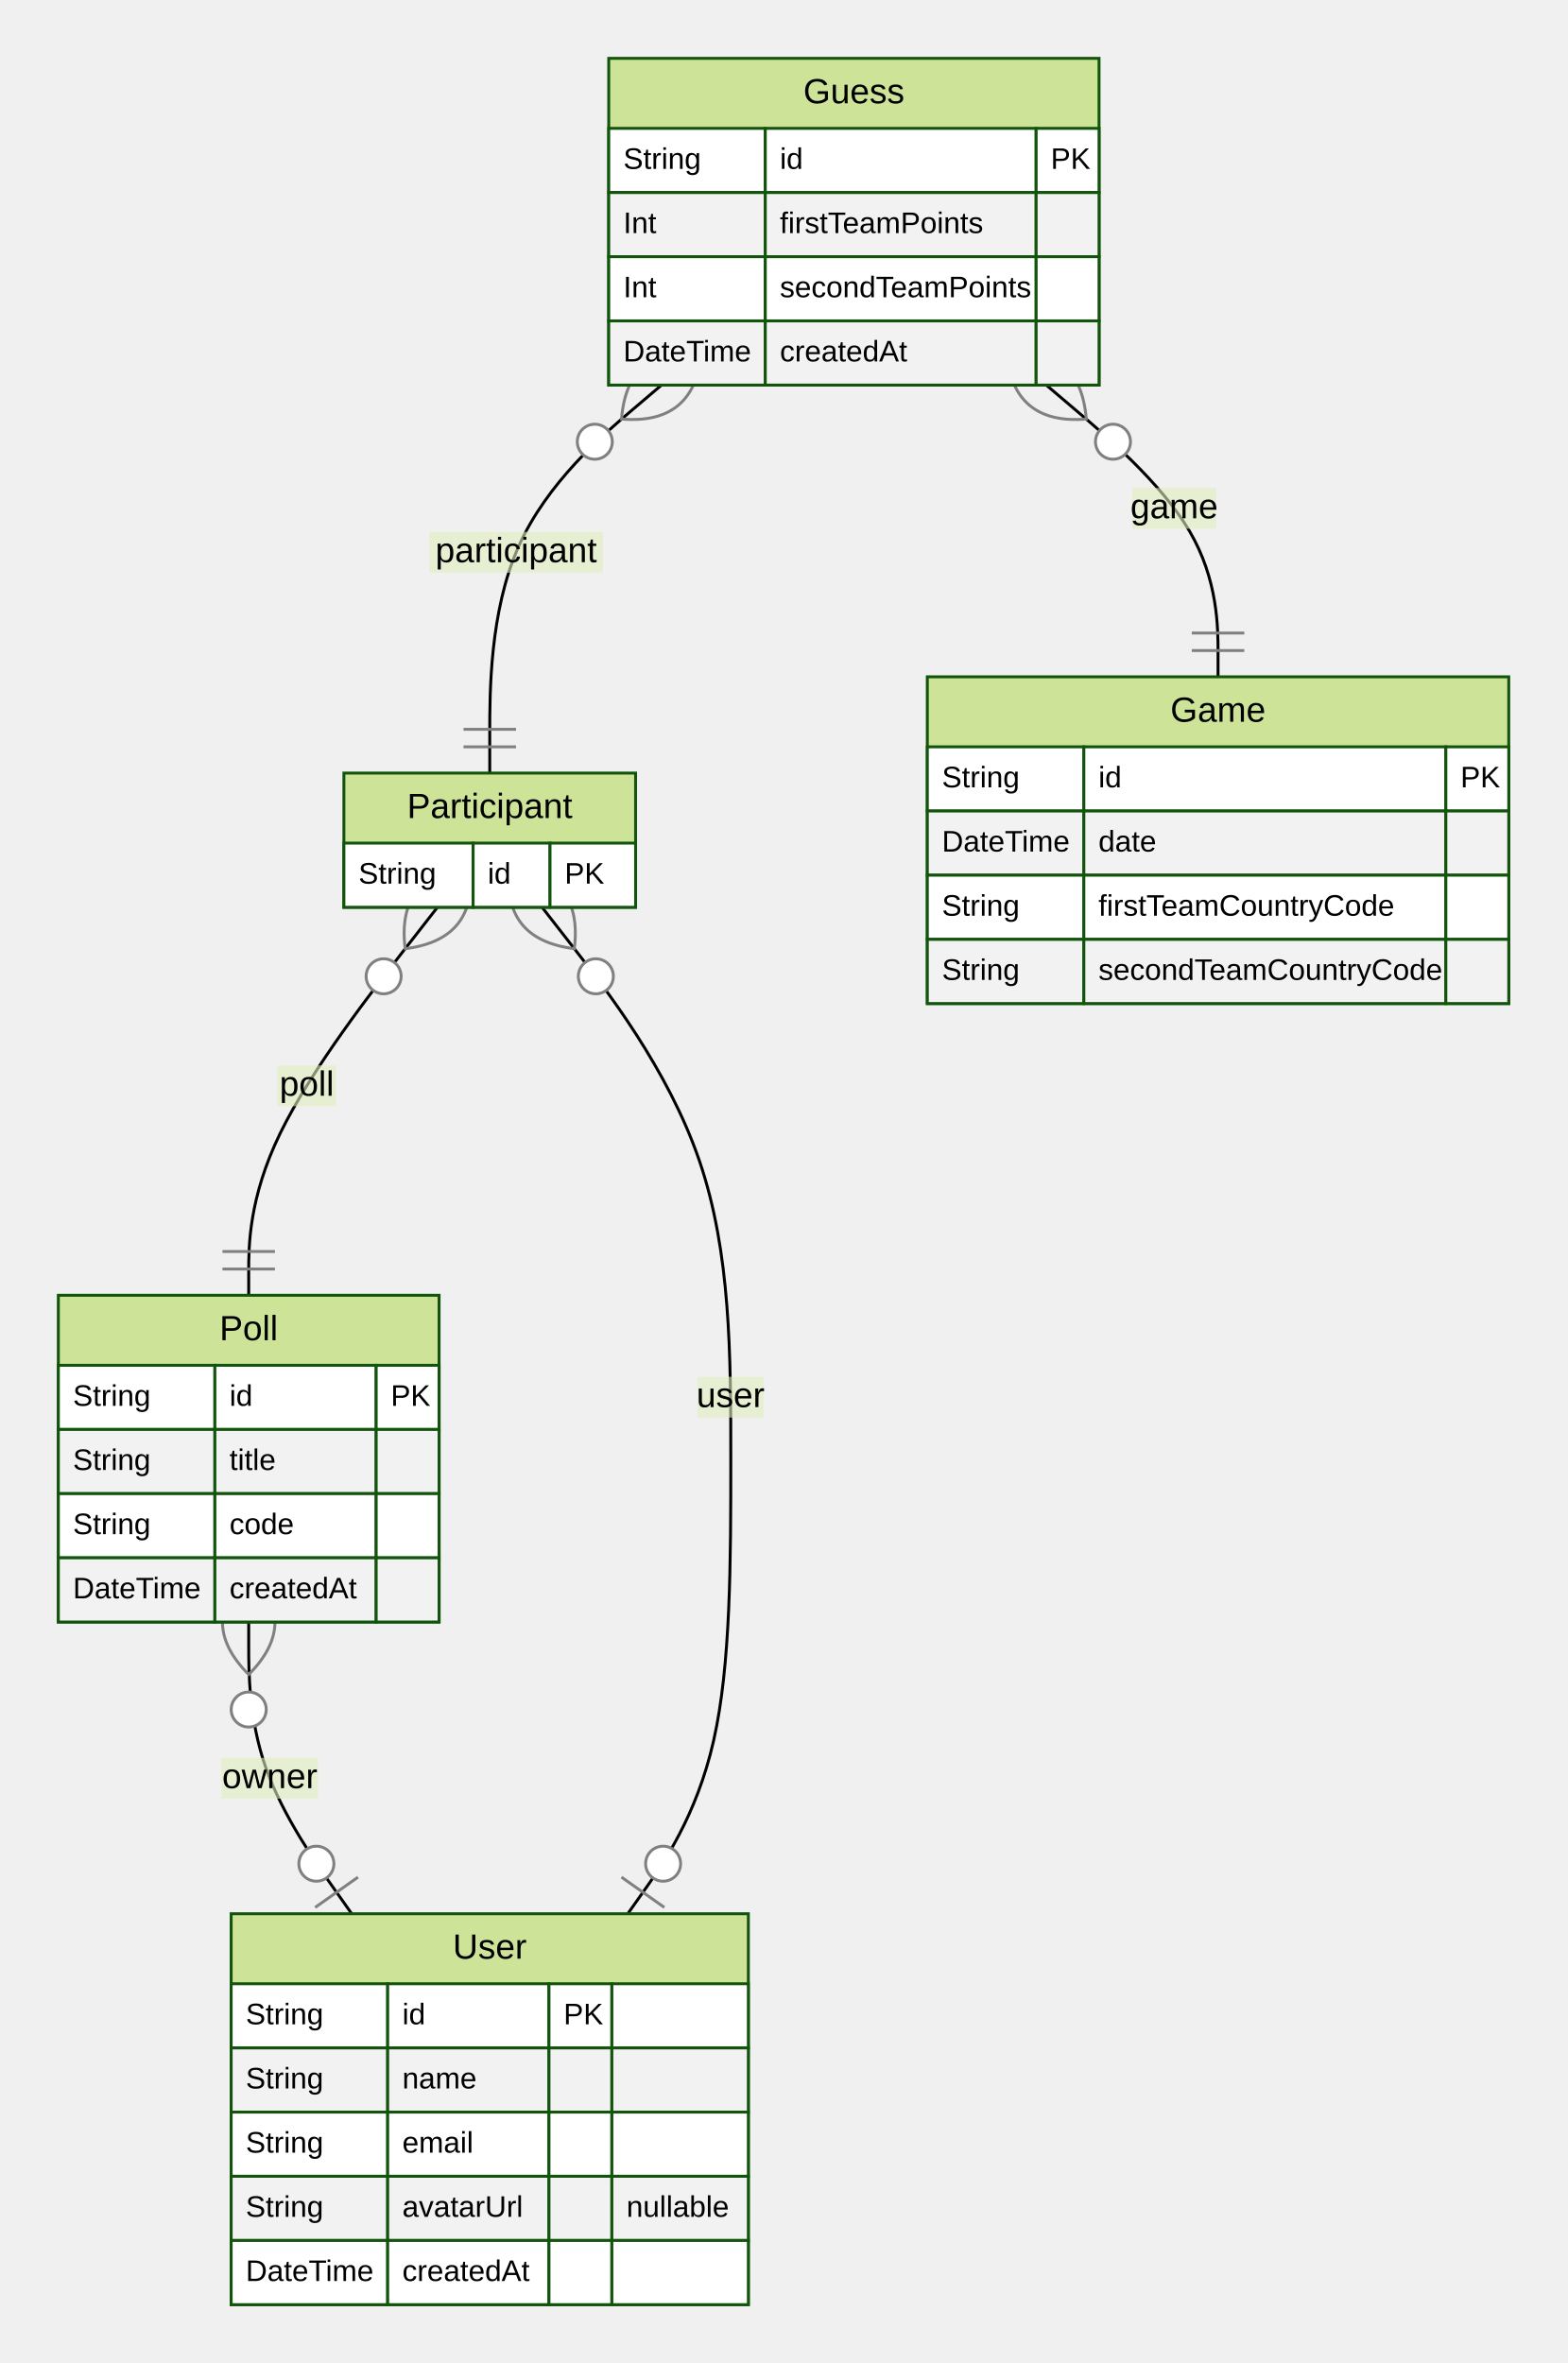
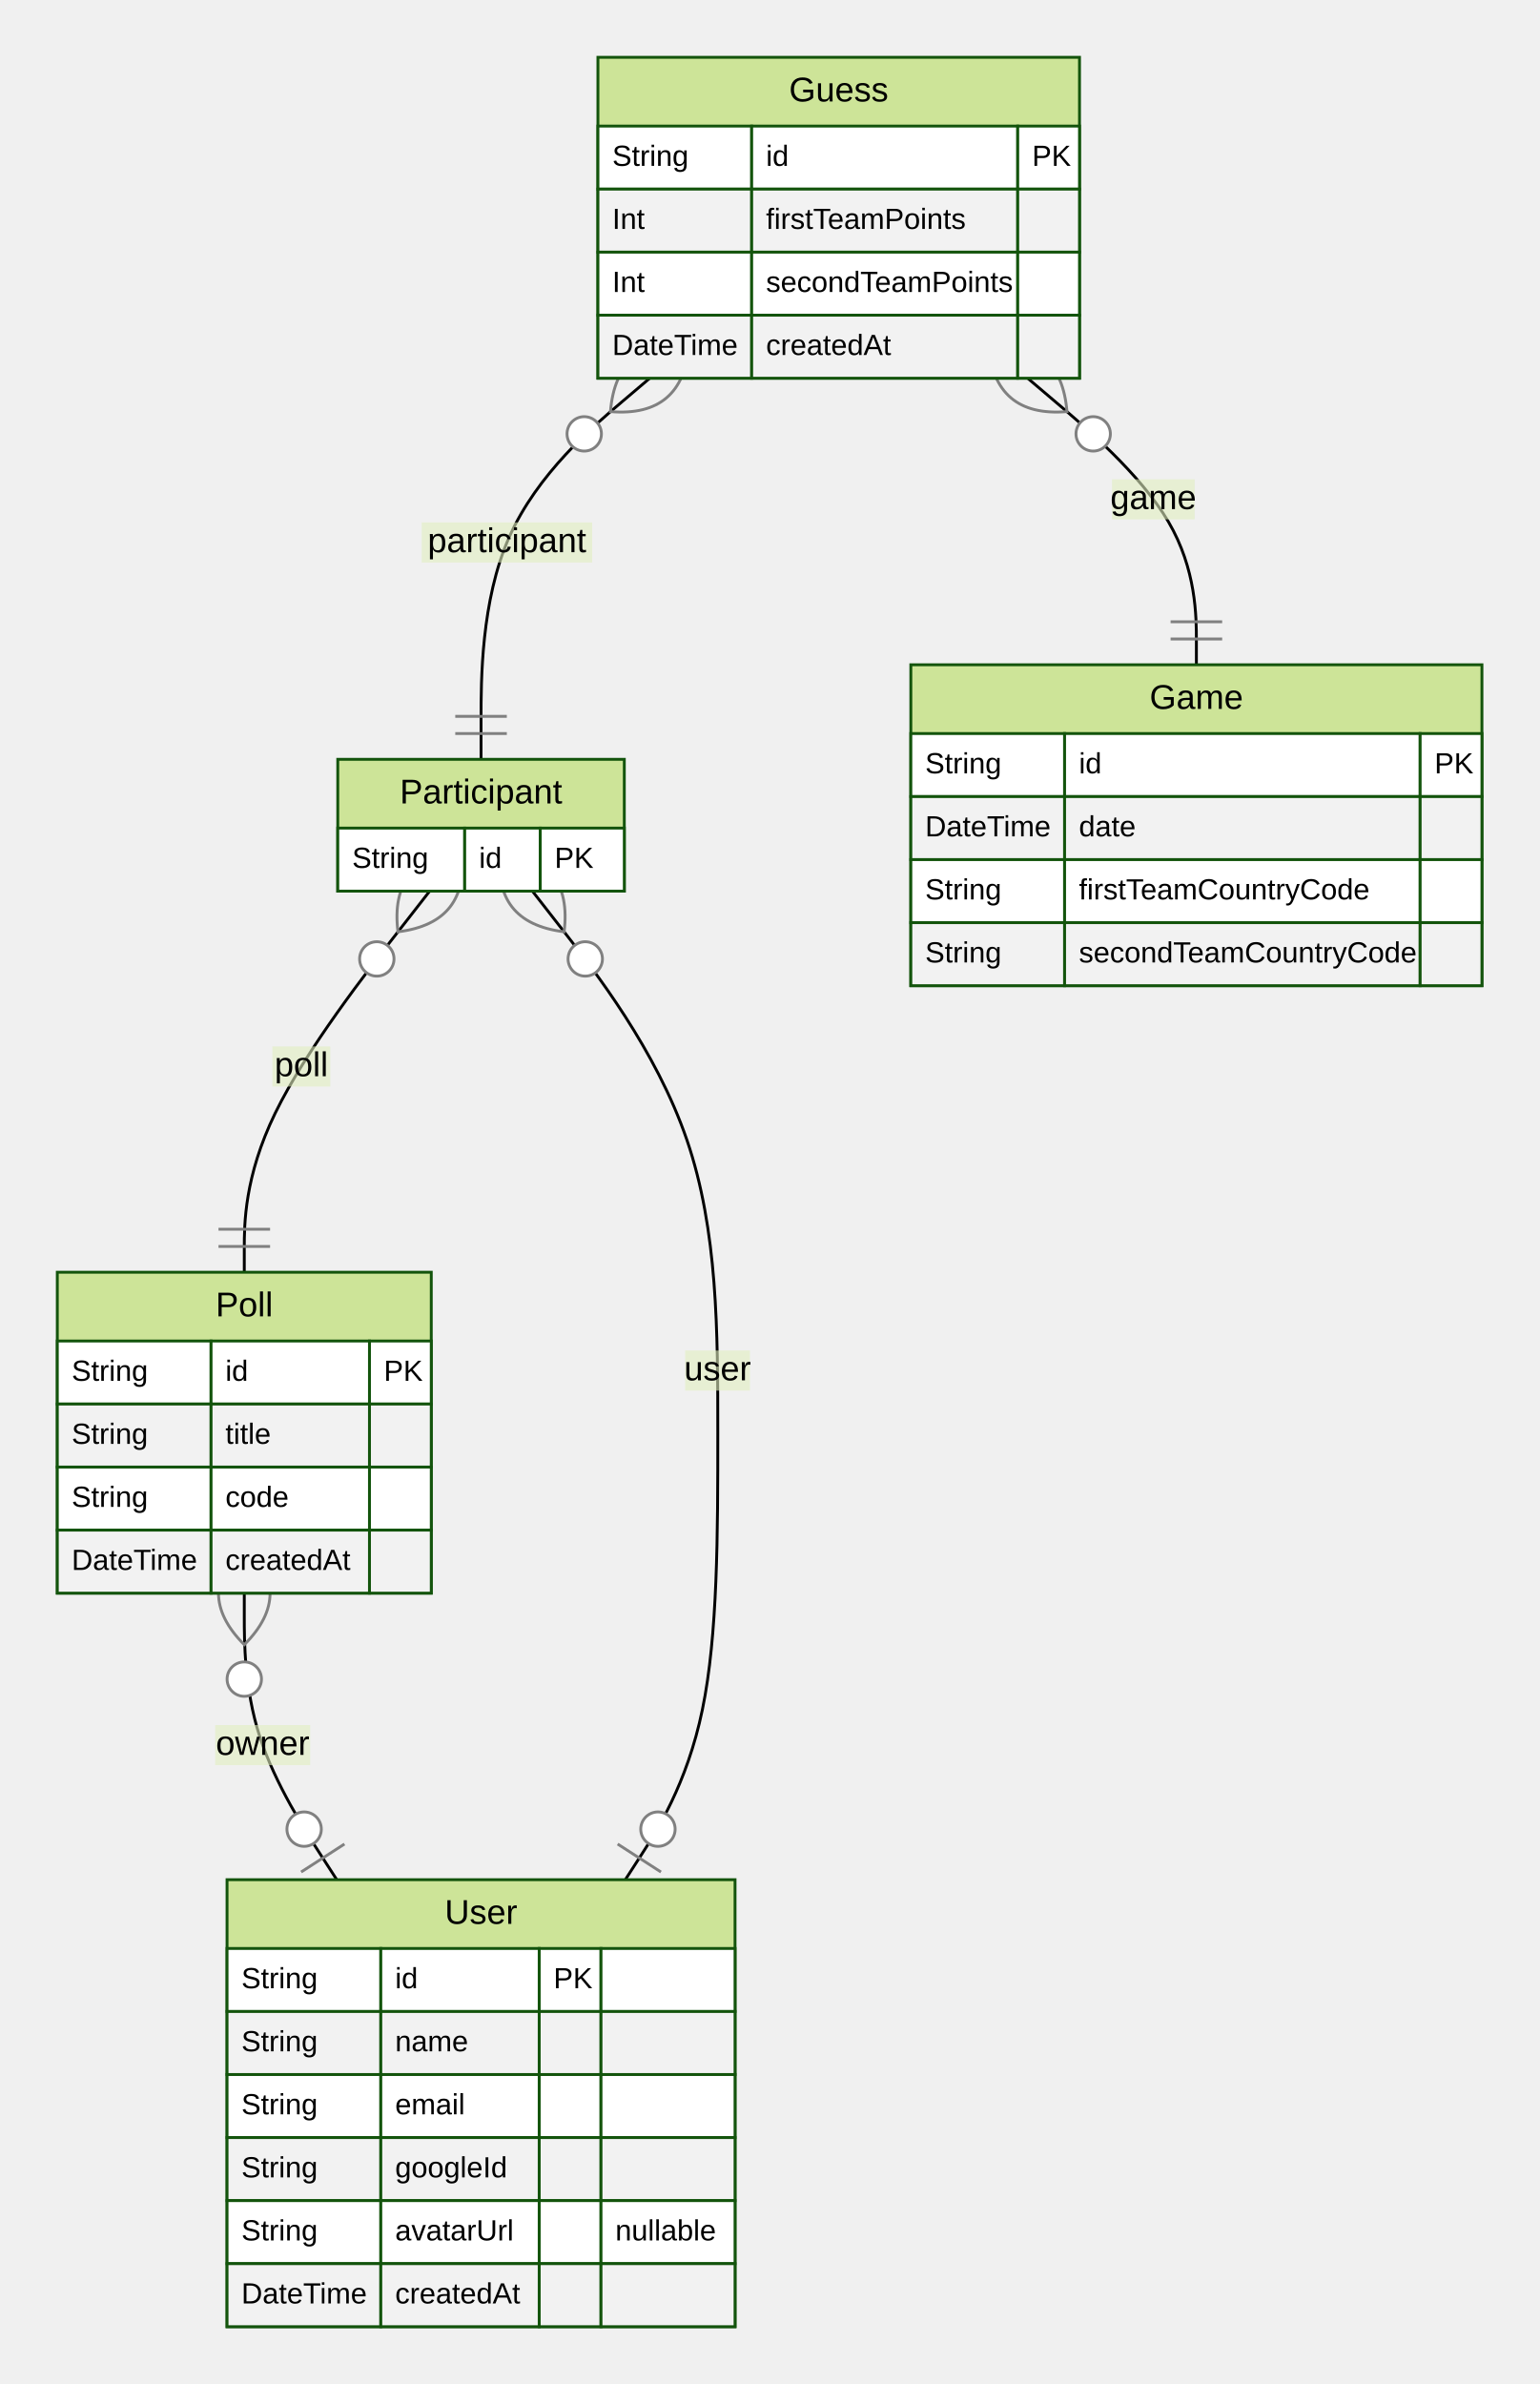
- <svg xmlns="http://www.w3.org/2000/svg" aria-labelledby="chart-title-mermaid-0 chart-desc-mermaid-0" role="img" viewBox="0 0 537.207 810" style="max-width: 537.207px; background-color: white;" width="100%" id="mermaid-0">
+ <svg xmlns="http://www.w3.org/2000/svg" aria-labelledby="chart-title-mermaid-0 chart-desc-mermaid-0" role="img" viewBox="0 0 537.207 832" style="max-width: 537.207px; background-color: white;" width="100%" id="mermaid-0">
  <style>#mermaid-0 {font-family:"trebuchet ms",verdana,arial,sans-serif;font-size:16px;fill:#000000;}#mermaid-0 .error-icon{fill:#552222;}#mermaid-0 .error-text{fill:#552222;stroke:#552222;}#mermaid-0 .edge-thickness-normal{stroke-width:2px;}#mermaid-0 .edge-thickness-thick{stroke-width:3.5px;}#mermaid-0 .edge-pattern-solid{stroke-dasharray:0;}#mermaid-0 .edge-pattern-dashed{stroke-dasharray:3;}#mermaid-0 .edge-pattern-dotted{stroke-dasharray:2;}#mermaid-0 .marker{fill:#000000;stroke:#000000;}#mermaid-0 .marker.cross{stroke:#000000;}#mermaid-0 svg{font-family:"trebuchet ms",verdana,arial,sans-serif;font-size:16px;}#mermaid-0 .entityBox{fill:#cde498;stroke:#13540c;}#mermaid-0 .attributeBoxOdd{fill:#ffffff;stroke:#13540c;}#mermaid-0 .attributeBoxEven{fill:#f2f2f2;stroke:#13540c;}#mermaid-0 .relationshipLabelBox{fill:hsl(78.158, 58.462%, 84.51%);opacity:0.7;background-color:hsl(78.158, 58.462%, 84.51%);}#mermaid-0 .relationshipLabelBox rect{opacity:0.5;}#mermaid-0 .relationshipLine{stroke:#000000;}#mermaid-0 :root{--mermaid-font-family:"trebuchet ms",verdana,arial,sans-serif;}</style>
  <g />
  <defs>
    <marker orient="auto" markerHeight="18" markerWidth="18" refY="9" refX="0" id="ONLY_ONE_START">
      <path d="M9,0 L9,18 M15,0 L15,18" fill="none" stroke="gray" />
    </marker>
  </defs>
  <defs>
    <marker orient="auto" markerHeight="18" markerWidth="18" refY="9" refX="18" id="ONLY_ONE_END">
      <path d="M3,0 L3,18 M9,0 L9,18" fill="none" stroke="gray" />
    </marker>
  </defs>
  <defs>
    <marker orient="auto" markerHeight="18" markerWidth="30" refY="9" refX="0" id="ZERO_OR_ONE_START">
      <circle r="6" cy="9" cx="21" fill="white" stroke="gray" />
      <path d="M9,0 L9,18" fill="none" stroke="gray" />
    </marker>
  </defs>
  <defs>
    <marker orient="auto" markerHeight="18" markerWidth="30" refY="9" refX="30" id="ZERO_OR_ONE_END">
      <circle r="6" cy="9" cx="9" fill="white" stroke="gray" />
      <path d="M21,0 L21,18" fill="none" stroke="gray" />
    </marker>
  </defs>
  <defs>
    <marker orient="auto" markerHeight="36" markerWidth="45" refY="18" refX="18" id="ONE_OR_MORE_START">
      <path d="M0,18 Q 18,0 36,18 Q 18,36 0,18 M42,9 L42,27" fill="none" stroke="gray" />
    </marker>
  </defs>
  <defs>
    <marker orient="auto" markerHeight="36" markerWidth="45" refY="18" refX="27" id="ONE_OR_MORE_END">
      <path d="M3,9 L3,27 M9,18 Q27,0 45,18 Q27,36 9,18" fill="none" stroke="gray" />
    </marker>
  </defs>
  <defs>
    <marker orient="auto" markerHeight="36" markerWidth="57" refY="18" refX="18" id="ZERO_OR_MORE_START">
      <circle r="6" cy="18" cx="48" fill="white" stroke="gray" />
      <path d="M0,18 Q18,0 36,18 Q18,36 0,18" fill="none" stroke="gray" />
    </marker>
  </defs>
  <defs>
    <marker orient="auto" markerHeight="36" markerWidth="57" refY="18" refX="39" id="ZERO_OR_MORE_END">
      <circle r="6" cy="18" cx="9" fill="white" stroke="gray" />
      <path d="M21,18 Q39,0 57,18 Q39,36 21,18" fill="none" stroke="gray" />
    </marker>
  </defs>
-   <path marker-start="url(#ZERO_OR_MORE_START)" marker-end="url(#ZERO_OR_ONE_END)" fill="none" stroke="gray" d="M85.258,556L85.258,564.333C85.258,572.667,85.258,589.333,91.143,606C97.028,622.667,108.799,639.333,114.684,647.667L120.569,656" class="er relationshipLine" />
-   <path marker-start="url(#ZERO_OR_MORE_START)" marker-end="url(#ZERO_OR_ONE_END)" fill="none" stroke="gray" d="M185.816,311L196.599,324.833C207.382,338.667,228.949,366.333,239.732,397.833C250.516,429.333,250.516,464.667,250.516,500C250.516,535.333,250.516,570.667,244.63,596.667C238.745,622.667,226.975,639.333,221.089,647.667L215.204,656" class="er relationshipLine" />
+   <path marker-start="url(#ZERO_OR_MORE_START)" marker-end="url(#ZERO_OR_ONE_END)" fill="none" stroke="gray" d="M85.258,556L85.258,564.333C85.258,572.667,85.258,589.333,90.637,606C96.017,622.667,106.776,639.333,112.155,647.667L117.535,656" class="er relationshipLine" />
+   <path marker-start="url(#ZERO_OR_MORE_START)" marker-end="url(#ZERO_OR_ONE_END)" fill="none" stroke="gray" d="M185.816,311L196.599,324.833C207.382,338.667,228.949,366.333,239.732,397.833C250.516,429.333,250.516,464.667,250.516,500C250.516,535.333,250.516,570.667,245.136,596.667C239.757,622.667,228.998,639.333,223.618,647.667L218.239,656" class="er relationshipLine" />
  <path marker-start="url(#ZERO_OR_MORE_START)" marker-end="url(#ONLY_ONE_END)" fill="none" stroke="gray" d="M149.958,311L139.174,324.833C128.391,338.667,106.824,366.333,96.041,388.5C85.258,410.667,85.258,427.333,85.258,435.667L85.258,444" class="er relationshipLine" />
  <path marker-start="url(#ZERO_OR_MORE_START)" marker-end="url(#ONLY_ONE_END)" fill="none" stroke="gray" d="M226.769,132L216.955,140.333C207.141,148.667,187.514,165.333,177.7,187.5C167.887,209.667,167.887,237.333,167.887,251.167L167.887,265" class="er relationshipLine" />
  <path marker-start="url(#ZERO_OR_MORE_START)" marker-end="url(#ONLY_ONE_END)" fill="none" stroke="gray" d="M358.665,132L368.478,140.333C378.292,148.667,397.92,165.333,407.733,182C417.547,198.667,417.547,215.333,417.547,223.667L417.547,232" class="er relationshipLine" />
  <g transform="translate(20,444 )" id="Poll">
    <rect height="112" width="130.516" y="0" x="0" stroke="gray" fill-opacity="100%" fill="honeydew" class="er entityBox" />
    <text transform="translate(65.25781,12)" style="font-family: &quot;trebuchet ms&quot;, verdana, arial, sans-serif;; font-size: 12px" text-anchor="middle" dominant-baseline="middle" y="0" x="0" id="entity-Poll" class="er entityLabel">Poll</text>
    <rect height="22" width="53.664" y="24" x="0" stroke="gray" fill-opacity="100%" fill="honeydew" class="er attributeBoxOdd" />
    <text transform="translate(5,35)" style="font-family: &quot;trebuchet ms&quot;, verdana, arial, sans-serif;; font-size: 10.2px" text-anchor="left" dominant-baseline="middle" y="0" x="0" id="entity-Poll-attr-1-type" class="er entityLabel">String</text>
    <rect height="22" width="55.289" y="24" x="53.664" stroke="gray" fill-opacity="100%" fill="honeydew" class="er attributeBoxOdd" />
    <text transform="translate(58.66406,35)" style="font-family: &quot;trebuchet ms&quot;, verdana, arial, sans-serif;; font-size: 10.2px" text-anchor="left" dominant-baseline="middle" y="0" x="0" id="entity-Poll-attr-1-name" class="er entityLabel">id</text>
    <rect height="22" width="21.562" y="24" x="108.953" stroke="gray" fill-opacity="100%" fill="honeydew" class="er attributeBoxOdd" />
    <text transform="translate(113.9531,35)" style="font-family: &quot;trebuchet ms&quot;, verdana, arial, sans-serif;; font-size: 10.2px" text-anchor="left" dominant-baseline="middle" y="0" x="0" id="entity-Poll-attr-1-key" class="er entityLabel">PK</text>
    <rect height="22" width="53.664" y="46" x="0" stroke="gray" fill-opacity="100%" fill="honeydew" class="er attributeBoxEven" />
    <text transform="translate(5,57)" style="font-family: &quot;trebuchet ms&quot;, verdana, arial, sans-serif;; font-size: 10.2px" text-anchor="left" dominant-baseline="middle" y="0" x="0" id="entity-Poll-attr-2-type" class="er entityLabel">String</text>
    <rect height="22" width="55.289" y="46" x="53.664" stroke="gray" fill-opacity="100%" fill="honeydew" class="er attributeBoxEven" />
    <text transform="translate(58.66406,57)" style="font-family: &quot;trebuchet ms&quot;, verdana, arial, sans-serif;; font-size: 10.2px" text-anchor="left" dominant-baseline="middle" y="0" x="0" id="entity-Poll-attr-2-name" class="er entityLabel">title</text>
    <rect height="22" width="21.562" y="46" x="108.953" stroke="gray" fill-opacity="100%" fill="honeydew" class="er attributeBoxEven" />
    <text transform="translate(113.9531,57)" style="font-family: &quot;trebuchet ms&quot;, verdana, arial, sans-serif;; font-size: 10.2px" text-anchor="left" dominant-baseline="middle" y="0" x="0" id="entity-Poll-attr-2-key" class="er entityLabel" />
    <rect height="22" width="53.664" y="68" x="0" stroke="gray" fill-opacity="100%" fill="honeydew" class="er attributeBoxOdd" />
    <text transform="translate(5,79)" style="font-family: &quot;trebuchet ms&quot;, verdana, arial, sans-serif;; font-size: 10.2px" text-anchor="left" dominant-baseline="middle" y="0" x="0" id="entity-Poll-attr-3-type" class="er entityLabel">String</text>
    <rect height="22" width="55.289" y="68" x="53.664" stroke="gray" fill-opacity="100%" fill="honeydew" class="er attributeBoxOdd" />
    <text transform="translate(58.66406,79)" style="font-family: &quot;trebuchet ms&quot;, verdana, arial, sans-serif;; font-size: 10.2px" text-anchor="left" dominant-baseline="middle" y="0" x="0" id="entity-Poll-attr-3-name" class="er entityLabel">code</text>
    <rect height="22" width="21.562" y="68" x="108.953" stroke="gray" fill-opacity="100%" fill="honeydew" class="er attributeBoxOdd" />
    <text transform="translate(113.9531,79)" style="font-family: &quot;trebuchet ms&quot;, verdana, arial, sans-serif;; font-size: 10.2px" text-anchor="left" dominant-baseline="middle" y="0" x="0" id="entity-Poll-attr-3-key" class="er entityLabel" />
    <rect height="22" width="53.664" y="90" x="0" stroke="gray" fill-opacity="100%" fill="honeydew" class="er attributeBoxEven" />
    <text transform="translate(5,101)" style="font-family: &quot;trebuchet ms&quot;, verdana, arial, sans-serif;; font-size: 10.2px" text-anchor="left" dominant-baseline="middle" y="0" x="0" id="entity-Poll-attr-4-type" class="er entityLabel">DateTime</text>
    <rect height="22" width="55.289" y="90" x="53.664" stroke="gray" fill-opacity="100%" fill="honeydew" class="er attributeBoxEven" />
    <text transform="translate(58.66406,101)" style="font-family: &quot;trebuchet ms&quot;, verdana, arial, sans-serif;; font-size: 10.2px" text-anchor="left" dominant-baseline="middle" y="0" x="0" id="entity-Poll-attr-4-name" class="er entityLabel">createdAt</text>
    <rect height="22" width="21.562" y="90" x="108.953" stroke="gray" fill-opacity="100%" fill="honeydew" class="er attributeBoxEven" />
    <text transform="translate(113.9531,101)" style="font-family: &quot;trebuchet ms&quot;, verdana, arial, sans-serif;; font-size: 10.2px" text-anchor="left" dominant-baseline="middle" y="0" x="0" id="entity-Poll-attr-4-key" class="er entityLabel" />
  </g>
  <g transform="translate(117.8867,265 )" id="Participant">
    <rect height="46" width="100" y="0" x="0" stroke="gray" fill-opacity="100%" fill="honeydew" class="er entityBox" />
    <text transform="translate(50,12)" style="font-family: &quot;trebuchet ms&quot;, verdana, arial, sans-serif;; font-size: 12px" text-anchor="middle" dominant-baseline="middle" y="0" x="0" id="entity-Participant" class="er entityLabel">Participant</text>
    <rect height="22" width="44.297" y="24" x="0" stroke="gray" fill-opacity="100%" fill="honeydew" class="er attributeBoxOdd" />
    <text transform="translate(5,35)" style="font-family: &quot;trebuchet ms&quot;, verdana, arial, sans-serif;; font-size: 10.2px" text-anchor="left" dominant-baseline="middle" y="0" x="0" id="entity-Participant-attr-1-type" class="er entityLabel">String</text>
    <rect height="22" width="26.367" y="24" x="44.297" stroke="gray" fill-opacity="100%" fill="honeydew" class="er attributeBoxOdd" />
    <text transform="translate(49.29688,35)" style="font-family: &quot;trebuchet ms&quot;, verdana, arial, sans-serif;; font-size: 10.2px" text-anchor="left" dominant-baseline="middle" y="0" x="0" id="entity-Participant-attr-1-name" class="er entityLabel">id</text>
    <rect height="22" width="29.336" y="24" x="70.664" stroke="gray" fill-opacity="100%" fill="honeydew" class="er attributeBoxOdd" />
    <text transform="translate(75.66406,35)" style="font-family: &quot;trebuchet ms&quot;, verdana, arial, sans-serif;; font-size: 10.2px" text-anchor="left" dominant-baseline="middle" y="0" x="0" id="entity-Participant-attr-1-key" class="er entityLabel">PK</text>
  </g>
  <g transform="translate(79.23828,656 )" id="User">
-     <rect height="134" width="177.297" y="0" x="0" stroke="gray" fill-opacity="100%" fill="honeydew" class="er entityBox" />
+     <rect height="156" width="177.297" y="0" x="0" stroke="gray" fill-opacity="100%" fill="honeydew" class="er entityBox" />
    <text transform="translate(88.64844,12)" style="font-family: &quot;trebuchet ms&quot;, verdana, arial, sans-serif;; font-size: 12px" text-anchor="middle" dominant-baseline="middle" y="0" x="0" id="entity-User" class="er entityLabel">User</text>
    <rect height="22" width="53.664" y="24" x="0" stroke="gray" fill-opacity="100%" fill="honeydew" class="er attributeBoxOdd" />
    <text transform="translate(5,35)" style="font-family: &quot;trebuchet ms&quot;, verdana, arial, sans-serif;; font-size: 10.2px" text-anchor="left" dominant-baseline="middle" y="0" x="0" id="entity-User-attr-1-type" class="er entityLabel">String</text>
    <rect height="22" width="55.289" y="24" x="53.664" stroke="gray" fill-opacity="100%" fill="honeydew" class="er attributeBoxOdd" />
    <text transform="translate(58.66406,35)" style="font-family: &quot;trebuchet ms&quot;, verdana, arial, sans-serif;; font-size: 10.2px" text-anchor="left" dominant-baseline="middle" y="0" x="0" id="entity-User-attr-1-name" class="er entityLabel">id</text>
    <rect height="22" width="21.562" y="24" x="108.953" stroke="gray" fill-opacity="100%" fill="honeydew" class="er attributeBoxOdd" />
    <text transform="translate(113.9531,35)" style="font-family: &quot;trebuchet ms&quot;, verdana, arial, sans-serif;; font-size: 10.2px" text-anchor="left" dominant-baseline="middle" y="0" x="0" id="entity-User-attr-1-key" class="er entityLabel">PK</text>
    <rect height="22" width="46.781" y="24" x="130.516" stroke="gray" fill-opacity="100%" fill="honeydew" class="er attributeBoxOdd" />
    <text transform="translate(135.5156,35)" style="font-family: &quot;trebuchet ms&quot;, verdana, arial, sans-serif;; font-size: 10.2px" text-anchor="left" dominant-baseline="middle" y="0" x="0" id="entity-User-attr-1-comment" class="er entityLabel" />
    <rect height="22" width="53.664" y="46" x="0" stroke="gray" fill-opacity="100%" fill="honeydew" class="er attributeBoxEven" />
    <text transform="translate(5,57)" style="font-family: &quot;trebuchet ms&quot;, verdana, arial, sans-serif;; font-size: 10.2px" text-anchor="left" dominant-baseline="middle" y="0" x="0" id="entity-User-attr-2-type" class="er entityLabel">String</text>
    <rect height="22" width="55.289" y="46" x="53.664" stroke="gray" fill-opacity="100%" fill="honeydew" class="er attributeBoxEven" />
    <text transform="translate(58.66406,57)" style="font-family: &quot;trebuchet ms&quot;, verdana, arial, sans-serif;; font-size: 10.2px" text-anchor="left" dominant-baseline="middle" y="0" x="0" id="entity-User-attr-2-name" class="er entityLabel">name</text>
    <rect height="22" width="21.562" y="46" x="108.953" stroke="gray" fill-opacity="100%" fill="honeydew" class="er attributeBoxEven" />
    <text transform="translate(113.9531,57)" style="font-family: &quot;trebuchet ms&quot;, verdana, arial, sans-serif;; font-size: 10.2px" text-anchor="left" dominant-baseline="middle" y="0" x="0" id="entity-User-attr-2-key" class="er entityLabel" />
    <rect height="22" width="46.781" y="46" x="130.516" stroke="gray" fill-opacity="100%" fill="honeydew" class="er attributeBoxEven" />
    <text transform="translate(135.5156,57)" style="font-family: &quot;trebuchet ms&quot;, verdana, arial, sans-serif;; font-size: 10.2px" text-anchor="left" dominant-baseline="middle" y="0" x="0" id="entity-User-attr-2-comment" class="er entityLabel" />
    <rect height="22" width="53.664" y="68" x="0" stroke="gray" fill-opacity="100%" fill="honeydew" class="er attributeBoxOdd" />
    <text transform="translate(5,79)" style="font-family: &quot;trebuchet ms&quot;, verdana, arial, sans-serif;; font-size: 10.2px" text-anchor="left" dominant-baseline="middle" y="0" x="0" id="entity-User-attr-3-type" class="er entityLabel">String</text>
    <rect height="22" width="55.289" y="68" x="53.664" stroke="gray" fill-opacity="100%" fill="honeydew" class="er attributeBoxOdd" />
    <text transform="translate(58.66406,79)" style="font-family: &quot;trebuchet ms&quot;, verdana, arial, sans-serif;; font-size: 10.2px" text-anchor="left" dominant-baseline="middle" y="0" x="0" id="entity-User-attr-3-name" class="er entityLabel">email</text>
    <rect height="22" width="21.562" y="68" x="108.953" stroke="gray" fill-opacity="100%" fill="honeydew" class="er attributeBoxOdd" />
    <text transform="translate(113.9531,79)" style="font-family: &quot;trebuchet ms&quot;, verdana, arial, sans-serif;; font-size: 10.2px" text-anchor="left" dominant-baseline="middle" y="0" x="0" id="entity-User-attr-3-key" class="er entityLabel" />
    <rect height="22" width="46.781" y="68" x="130.516" stroke="gray" fill-opacity="100%" fill="honeydew" class="er attributeBoxOdd" />
    <text transform="translate(135.5156,79)" style="font-family: &quot;trebuchet ms&quot;, verdana, arial, sans-serif;; font-size: 10.2px" text-anchor="left" dominant-baseline="middle" y="0" x="0" id="entity-User-attr-3-comment" class="er entityLabel" />
    <rect height="22" width="53.664" y="90" x="0" stroke="gray" fill-opacity="100%" fill="honeydew" class="er attributeBoxEven" />
    <text transform="translate(5,101)" style="font-family: &quot;trebuchet ms&quot;, verdana, arial, sans-serif;; font-size: 10.2px" text-anchor="left" dominant-baseline="middle" y="0" x="0" id="entity-User-attr-4-type" class="er entityLabel">String</text>
    <rect height="22" width="55.289" y="90" x="53.664" stroke="gray" fill-opacity="100%" fill="honeydew" class="er attributeBoxEven" />
-     <text transform="translate(58.66406,101)" style="font-family: &quot;trebuchet ms&quot;, verdana, arial, sans-serif;; font-size: 10.2px" text-anchor="left" dominant-baseline="middle" y="0" x="0" id="entity-User-attr-4-name" class="er entityLabel">avatarUrl</text>
+     <text transform="translate(58.66406,101)" style="font-family: &quot;trebuchet ms&quot;, verdana, arial, sans-serif;; font-size: 10.2px" text-anchor="left" dominant-baseline="middle" y="0" x="0" id="entity-User-attr-4-name" class="er entityLabel">googleId</text>
    <rect height="22" width="21.562" y="90" x="108.953" stroke="gray" fill-opacity="100%" fill="honeydew" class="er attributeBoxEven" />
    <text transform="translate(113.9531,101)" style="font-family: &quot;trebuchet ms&quot;, verdana, arial, sans-serif;; font-size: 10.2px" text-anchor="left" dominant-baseline="middle" y="0" x="0" id="entity-User-attr-4-key" class="er entityLabel" />
    <rect height="22" width="46.781" y="90" x="130.516" stroke="gray" fill-opacity="100%" fill="honeydew" class="er attributeBoxEven" />
-     <text transform="translate(135.5156,101)" style="font-family: &quot;trebuchet ms&quot;, verdana, arial, sans-serif;; font-size: 10.2px" text-anchor="left" dominant-baseline="middle" y="0" x="0" id="entity-User-attr-4-comment" class="er entityLabel">nullable</text>
+     <text transform="translate(135.5156,101)" style="font-family: &quot;trebuchet ms&quot;, verdana, arial, sans-serif;; font-size: 10.2px" text-anchor="left" dominant-baseline="middle" y="0" x="0" id="entity-User-attr-4-comment" class="er entityLabel" />
    <rect height="22" width="53.664" y="112" x="0" stroke="gray" fill-opacity="100%" fill="honeydew" class="er attributeBoxOdd" />
-     <text transform="translate(5,123)" style="font-family: &quot;trebuchet ms&quot;, verdana, arial, sans-serif;; font-size: 10.2px" text-anchor="left" dominant-baseline="middle" y="0" x="0" id="entity-User-attr-5-type" class="er entityLabel">DateTime</text>
+     <text transform="translate(5,123)" style="font-family: &quot;trebuchet ms&quot;, verdana, arial, sans-serif;; font-size: 10.2px" text-anchor="left" dominant-baseline="middle" y="0" x="0" id="entity-User-attr-5-type" class="er entityLabel">String</text>
    <rect height="22" width="55.289" y="112" x="53.664" stroke="gray" fill-opacity="100%" fill="honeydew" class="er attributeBoxOdd" />
-     <text transform="translate(58.66406,123)" style="font-family: &quot;trebuchet ms&quot;, verdana, arial, sans-serif;; font-size: 10.2px" text-anchor="left" dominant-baseline="middle" y="0" x="0" id="entity-User-attr-5-name" class="er entityLabel">createdAt</text>
+     <text transform="translate(58.66406,123)" style="font-family: &quot;trebuchet ms&quot;, verdana, arial, sans-serif;; font-size: 10.2px" text-anchor="left" dominant-baseline="middle" y="0" x="0" id="entity-User-attr-5-name" class="er entityLabel">avatarUrl</text>
    <rect height="22" width="21.562" y="112" x="108.953" stroke="gray" fill-opacity="100%" fill="honeydew" class="er attributeBoxOdd" />
    <text transform="translate(113.9531,123)" style="font-family: &quot;trebuchet ms&quot;, verdana, arial, sans-serif;; font-size: 10.2px" text-anchor="left" dominant-baseline="middle" y="0" x="0" id="entity-User-attr-5-key" class="er entityLabel" />
    <rect height="22" width="46.781" y="112" x="130.516" stroke="gray" fill-opacity="100%" fill="honeydew" class="er attributeBoxOdd" />
-     <text transform="translate(135.5156,123)" style="font-family: &quot;trebuchet ms&quot;, verdana, arial, sans-serif;; font-size: 10.2px" text-anchor="left" dominant-baseline="middle" y="0" x="0" id="entity-User-attr-5-comment" class="er entityLabel" />
+     <text transform="translate(135.5156,123)" style="font-family: &quot;trebuchet ms&quot;, verdana, arial, sans-serif;; font-size: 10.2px" text-anchor="left" dominant-baseline="middle" y="0" x="0" id="entity-User-attr-5-comment" class="er entityLabel">nullable</text>
+     <rect height="22" width="53.664" y="134" x="0" stroke="gray" fill-opacity="100%" fill="honeydew" class="er attributeBoxEven" />
+     <text transform="translate(5,145)" style="font-family: &quot;trebuchet ms&quot;, verdana, arial, sans-serif;; font-size: 10.2px" text-anchor="left" dominant-baseline="middle" y="0" x="0" id="entity-User-attr-6-type" class="er entityLabel">DateTime</text>
+     <rect height="22" width="55.289" y="134" x="53.664" stroke="gray" fill-opacity="100%" fill="honeydew" class="er attributeBoxEven" />
+     <text transform="translate(58.66406,145)" style="font-family: &quot;trebuchet ms&quot;, verdana, arial, sans-serif;; font-size: 10.2px" text-anchor="left" dominant-baseline="middle" y="0" x="0" id="entity-User-attr-6-name" class="er entityLabel">createdAt</text>
+     <rect height="22" width="21.562" y="134" x="108.953" stroke="gray" fill-opacity="100%" fill="honeydew" class="er attributeBoxEven" />
+     <text transform="translate(113.9531,145)" style="font-family: &quot;trebuchet ms&quot;, verdana, arial, sans-serif;; font-size: 10.2px" text-anchor="left" dominant-baseline="middle" y="0" x="0" id="entity-User-attr-6-key" class="er entityLabel" />
+     <rect height="22" width="46.781" y="134" x="130.516" stroke="gray" fill-opacity="100%" fill="honeydew" class="er attributeBoxEven" />
+     <text transform="translate(135.5156,145)" style="font-family: &quot;trebuchet ms&quot;, verdana, arial, sans-serif;; font-size: 10.2px" text-anchor="left" dominant-baseline="middle" y="0" x="0" id="entity-User-attr-6-comment" class="er entityLabel" />
  </g>
  <g transform="translate(317.8867,232 )" id="Game">
    <rect height="112" width="199.32" y="0" x="0" stroke="gray" fill-opacity="100%" fill="honeydew" class="er entityBox" />
    <text transform="translate(99.66016,12)" style="font-family: &quot;trebuchet ms&quot;, verdana, arial, sans-serif;; font-size: 12px" text-anchor="middle" dominant-baseline="middle" y="0" x="0" id="entity-Game" class="er entityLabel">Game</text>
    <rect height="22" width="53.664" y="24" x="0" stroke="gray" fill-opacity="100%" fill="honeydew" class="er attributeBoxOdd" />
    <text transform="translate(5,35)" style="font-family: &quot;trebuchet ms&quot;, verdana, arial, sans-serif;; font-size: 10.2px" text-anchor="left" dominant-baseline="middle" y="0" x="0" id="entity-Game-attr-1-type" class="er entityLabel">String</text>
    <rect height="22" width="124.094" y="24" x="53.664" stroke="gray" fill-opacity="100%" fill="honeydew" class="er attributeBoxOdd" />
    <text transform="translate(58.66406,35)" style="font-family: &quot;trebuchet ms&quot;, verdana, arial, sans-serif;; font-size: 10.2px" text-anchor="left" dominant-baseline="middle" y="0" x="0" id="entity-Game-attr-1-name" class="er entityLabel">id</text>
    <rect height="22" width="21.562" y="24" x="177.758" stroke="gray" fill-opacity="100%" fill="honeydew" class="er attributeBoxOdd" />
    <text transform="translate(182.7578,35)" style="font-family: &quot;trebuchet ms&quot;, verdana, arial, sans-serif;; font-size: 10.2px" text-anchor="left" dominant-baseline="middle" y="0" x="0" id="entity-Game-attr-1-key" class="er entityLabel">PK</text>
    <rect height="22" width="53.664" y="46" x="0" stroke="gray" fill-opacity="100%" fill="honeydew" class="er attributeBoxEven" />
    <text transform="translate(5,57)" style="font-family: &quot;trebuchet ms&quot;, verdana, arial, sans-serif;; font-size: 10.2px" text-anchor="left" dominant-baseline="middle" y="0" x="0" id="entity-Game-attr-2-type" class="er entityLabel">DateTime</text>
    <rect height="22" width="124.094" y="46" x="53.664" stroke="gray" fill-opacity="100%" fill="honeydew" class="er attributeBoxEven" />
    <text transform="translate(58.66406,57)" style="font-family: &quot;trebuchet ms&quot;, verdana, arial, sans-serif;; font-size: 10.2px" text-anchor="left" dominant-baseline="middle" y="0" x="0" id="entity-Game-attr-2-name" class="er entityLabel">date</text>
    <rect height="22" width="21.562" y="46" x="177.758" stroke="gray" fill-opacity="100%" fill="honeydew" class="er attributeBoxEven" />
    <text transform="translate(182.7578,57)" style="font-family: &quot;trebuchet ms&quot;, verdana, arial, sans-serif;; font-size: 10.2px" text-anchor="left" dominant-baseline="middle" y="0" x="0" id="entity-Game-attr-2-key" class="er entityLabel" />
    <rect height="22" width="53.664" y="68" x="0" stroke="gray" fill-opacity="100%" fill="honeydew" class="er attributeBoxOdd" />
    <text transform="translate(5,79)" style="font-family: &quot;trebuchet ms&quot;, verdana, arial, sans-serif;; font-size: 10.2px" text-anchor="left" dominant-baseline="middle" y="0" x="0" id="entity-Game-attr-3-type" class="er entityLabel">String</text>
    <rect height="22" width="124.094" y="68" x="53.664" stroke="gray" fill-opacity="100%" fill="honeydew" class="er attributeBoxOdd" />
    <text transform="translate(58.66406,79)" style="font-family: &quot;trebuchet ms&quot;, verdana, arial, sans-serif;; font-size: 10.2px" text-anchor="left" dominant-baseline="middle" y="0" x="0" id="entity-Game-attr-3-name" class="er entityLabel">firstTeamCountryCode</text>
    <rect height="22" width="21.562" y="68" x="177.758" stroke="gray" fill-opacity="100%" fill="honeydew" class="er attributeBoxOdd" />
    <text transform="translate(182.7578,79)" style="font-family: &quot;trebuchet ms&quot;, verdana, arial, sans-serif;; font-size: 10.2px" text-anchor="left" dominant-baseline="middle" y="0" x="0" id="entity-Game-attr-3-key" class="er entityLabel" />
    <rect height="22" width="53.664" y="90" x="0" stroke="gray" fill-opacity="100%" fill="honeydew" class="er attributeBoxEven" />
    <text transform="translate(5,101)" style="font-family: &quot;trebuchet ms&quot;, verdana, arial, sans-serif;; font-size: 10.2px" text-anchor="left" dominant-baseline="middle" y="0" x="0" id="entity-Game-attr-4-type" class="er entityLabel">String</text>
    <rect height="22" width="124.094" y="90" x="53.664" stroke="gray" fill-opacity="100%" fill="honeydew" class="er attributeBoxEven" />
    <text transform="translate(58.66406,101)" style="font-family: &quot;trebuchet ms&quot;, verdana, arial, sans-serif;; font-size: 10.2px" text-anchor="left" dominant-baseline="middle" y="0" x="0" id="entity-Game-attr-4-name" class="er entityLabel">secondTeamCountryCode</text>
    <rect height="22" width="21.562" y="90" x="177.758" stroke="gray" fill-opacity="100%" fill="honeydew" class="er attributeBoxEven" />
    <text transform="translate(182.7578,101)" style="font-family: &quot;trebuchet ms&quot;, verdana, arial, sans-serif;; font-size: 10.2px" text-anchor="left" dominant-baseline="middle" y="0" x="0" id="entity-Game-attr-4-key" class="er entityLabel" />
  </g>
  <g transform="translate(208.6777,20 )" id="Guess">
    <rect height="112" width="168.078" y="0" x="0" stroke="gray" fill-opacity="100%" fill="honeydew" class="er entityBox" />
    <text transform="translate(84.03906,12)" style="font-family: &quot;trebuchet ms&quot;, verdana, arial, sans-serif;; font-size: 12px" text-anchor="middle" dominant-baseline="middle" y="0" x="0" id="entity-Guess" class="er entityLabel">Guess</text>
    <rect height="22" width="53.664" y="24" x="0" stroke="gray" fill-opacity="100%" fill="honeydew" class="er attributeBoxOdd" />
    <text transform="translate(5,35)" style="font-family: &quot;trebuchet ms&quot;, verdana, arial, sans-serif;; font-size: 10.2px" text-anchor="left" dominant-baseline="middle" y="0" x="0" id="entity-Guess-attr-1-type" class="er entityLabel">String</text>
    <rect height="22" width="92.852" y="24" x="53.664" stroke="gray" fill-opacity="100%" fill="honeydew" class="er attributeBoxOdd" />
    <text transform="translate(58.66406,35)" style="font-family: &quot;trebuchet ms&quot;, verdana, arial, sans-serif;; font-size: 10.2px" text-anchor="left" dominant-baseline="middle" y="0" x="0" id="entity-Guess-attr-1-name" class="er entityLabel">id</text>
    <rect height="22" width="21.562" y="24" x="146.516" stroke="gray" fill-opacity="100%" fill="honeydew" class="er attributeBoxOdd" />
    <text transform="translate(151.5156,35)" style="font-family: &quot;trebuchet ms&quot;, verdana, arial, sans-serif;; font-size: 10.2px" text-anchor="left" dominant-baseline="middle" y="0" x="0" id="entity-Guess-attr-1-key" class="er entityLabel">PK</text>
    <rect height="22" width="53.664" y="46" x="0" stroke="gray" fill-opacity="100%" fill="honeydew" class="er attributeBoxEven" />
    <text transform="translate(5,57)" style="font-family: &quot;trebuchet ms&quot;, verdana, arial, sans-serif;; font-size: 10.2px" text-anchor="left" dominant-baseline="middle" y="0" x="0" id="entity-Guess-attr-2-type" class="er entityLabel">Int</text>
    <rect height="22" width="92.852" y="46" x="53.664" stroke="gray" fill-opacity="100%" fill="honeydew" class="er attributeBoxEven" />
    <text transform="translate(58.66406,57)" style="font-family: &quot;trebuchet ms&quot;, verdana, arial, sans-serif;; font-size: 10.2px" text-anchor="left" dominant-baseline="middle" y="0" x="0" id="entity-Guess-attr-2-name" class="er entityLabel">firstTeamPoints</text>
    <rect height="22" width="21.562" y="46" x="146.516" stroke="gray" fill-opacity="100%" fill="honeydew" class="er attributeBoxEven" />
    <text transform="translate(151.5156,57)" style="font-family: &quot;trebuchet ms&quot;, verdana, arial, sans-serif;; font-size: 10.2px" text-anchor="left" dominant-baseline="middle" y="0" x="0" id="entity-Guess-attr-2-key" class="er entityLabel" />
    <rect height="22" width="53.664" y="68" x="0" stroke="gray" fill-opacity="100%" fill="honeydew" class="er attributeBoxOdd" />
    <text transform="translate(5,79)" style="font-family: &quot;trebuchet ms&quot;, verdana, arial, sans-serif;; font-size: 10.2px" text-anchor="left" dominant-baseline="middle" y="0" x="0" id="entity-Guess-attr-3-type" class="er entityLabel">Int</text>
    <rect height="22" width="92.852" y="68" x="53.664" stroke="gray" fill-opacity="100%" fill="honeydew" class="er attributeBoxOdd" />
    <text transform="translate(58.66406,79)" style="font-family: &quot;trebuchet ms&quot;, verdana, arial, sans-serif;; font-size: 10.2px" text-anchor="left" dominant-baseline="middle" y="0" x="0" id="entity-Guess-attr-3-name" class="er entityLabel">secondTeamPoints</text>
    <rect height="22" width="21.562" y="68" x="146.516" stroke="gray" fill-opacity="100%" fill="honeydew" class="er attributeBoxOdd" />
    <text transform="translate(151.5156,79)" style="font-family: &quot;trebuchet ms&quot;, verdana, arial, sans-serif;; font-size: 10.2px" text-anchor="left" dominant-baseline="middle" y="0" x="0" id="entity-Guess-attr-3-key" class="er entityLabel" />
    <rect height="22" width="53.664" y="90" x="0" stroke="gray" fill-opacity="100%" fill="honeydew" class="er attributeBoxEven" />
    <text transform="translate(5,101)" style="font-family: &quot;trebuchet ms&quot;, verdana, arial, sans-serif;; font-size: 10.2px" text-anchor="left" dominant-baseline="middle" y="0" x="0" id="entity-Guess-attr-4-type" class="er entityLabel">DateTime</text>
    <rect height="22" width="92.852" y="90" x="53.664" stroke="gray" fill-opacity="100%" fill="honeydew" class="er attributeBoxEven" />
    <text transform="translate(58.66406,101)" style="font-family: &quot;trebuchet ms&quot;, verdana, arial, sans-serif;; font-size: 10.2px" text-anchor="left" dominant-baseline="middle" y="0" x="0" id="entity-Guess-attr-4-name" class="er entityLabel">createdAt</text>
    <rect height="22" width="21.562" y="90" x="146.516" stroke="gray" fill-opacity="100%" fill="honeydew" class="er attributeBoxEven" />
    <text transform="translate(151.5156,101)" style="font-family: &quot;trebuchet ms&quot;, verdana, arial, sans-serif;; font-size: 10.2px" text-anchor="left" dominant-baseline="middle" y="0" x="0" id="entity-Guess-attr-4-key" class="er entityLabel" />
  </g>
-   <rect fill-opacity="85%" fill="white" height="14" width="33.141" y="602.546" x="75.911" class="er relationshipLabelBox" />
-   <text style="font-family: &quot;trebuchet ms&quot;, verdana, arial, sans-serif;; font-size: 12px" dominant-baseline="middle" text-anchor="middle" y="609.546" x="92.481" id="rel1" class="er relationshipLabel">owner</text>
-   <rect fill-opacity="85%" fill="white" height="14" width="22.625" y="471.925" x="239.118" class="er relationshipLabelBox" />
-   <text style="font-family: &quot;trebuchet ms&quot;, verdana, arial, sans-serif;; font-size: 12px" dominant-baseline="middle" text-anchor="middle" y="478.925" x="250.43" id="rel2" class="er relationshipLabel">user</text>
+   <rect fill-opacity="85%" fill="white" height="14" width="33.141" y="602.037" x="75.105" class="er relationshipLabelBox" />
+   <text style="font-family: &quot;trebuchet ms&quot;, verdana, arial, sans-serif;; font-size: 12px" dominant-baseline="middle" text-anchor="middle" y="609.037" x="91.676" id="rel1" class="er relationshipLabel">owner</text>
+   <rect fill-opacity="85%" fill="white" height="14" width="22.625" y="471.319" x="239.11" class="er relationshipLabelBox" />
+   <text style="font-family: &quot;trebuchet ms&quot;, verdana, arial, sans-serif;; font-size: 12px" dominant-baseline="middle" text-anchor="middle" y="478.319" x="250.423" id="rel2" class="er relationshipLabel">user</text>
  <rect fill-opacity="85%" fill="white" height="14" width="20.203" y="365.194" x="95.06" class="er relationshipLabelBox" />
  <text style="font-family: &quot;trebuchet ms&quot;, verdana, arial, sans-serif;; font-size: 12px" dominant-baseline="middle" text-anchor="middle" y="372.194" x="105.162" id="rel3" class="er relationshipLabel">poll</text>
  <rect fill-opacity="85%" fill="white" height="14" width="59.508" y="182.313" x="147.17" class="er relationshipLabelBox" />
  <text style="font-family: &quot;trebuchet ms&quot;, verdana, arial, sans-serif;; font-size: 12px" dominant-baseline="middle" text-anchor="middle" y="189.313" x="176.924" id="rel4" class="er relationshipLabel">participant</text>
  <rect fill-opacity="85%" fill="white" height="14" width="28.836" y="167.262" x="388.103" class="er relationshipLabelBox" />
  <text style="font-family: &quot;trebuchet ms&quot;, verdana, arial, sans-serif;; font-size: 12px" dominant-baseline="middle" text-anchor="middle" y="174.262" x="402.521" id="rel5" class="er relationshipLabel">game</text>
</svg>
